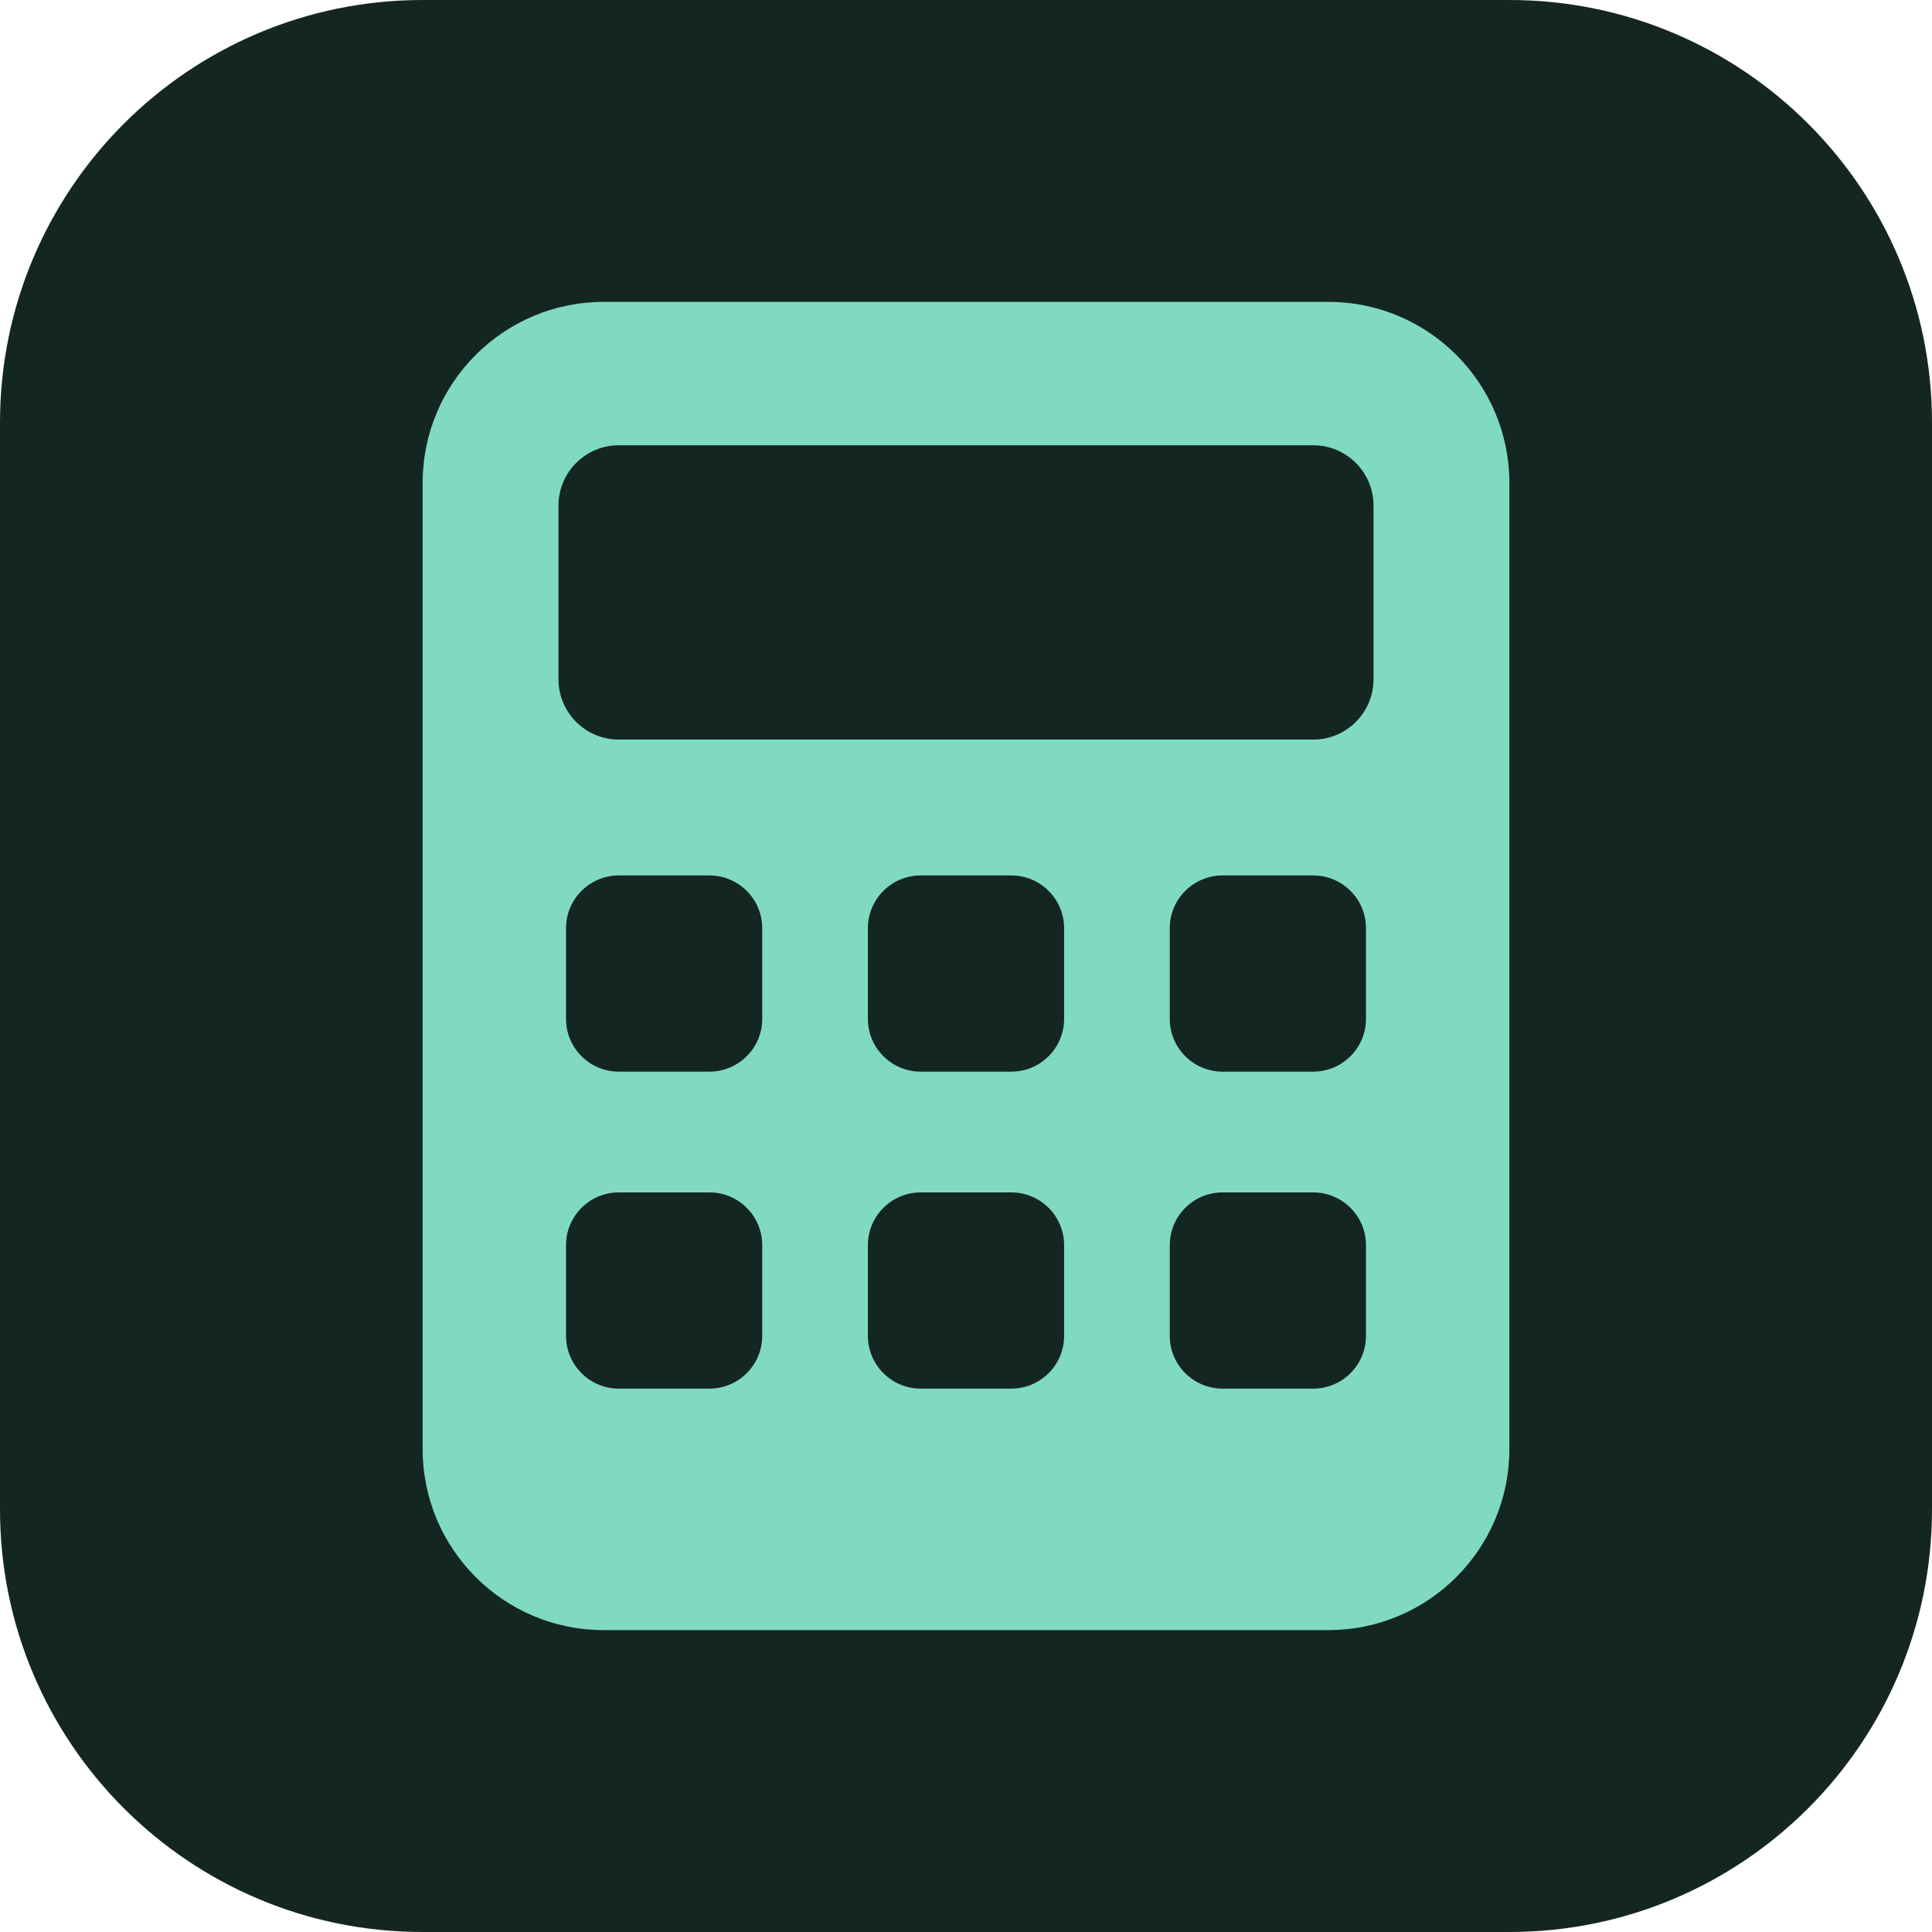
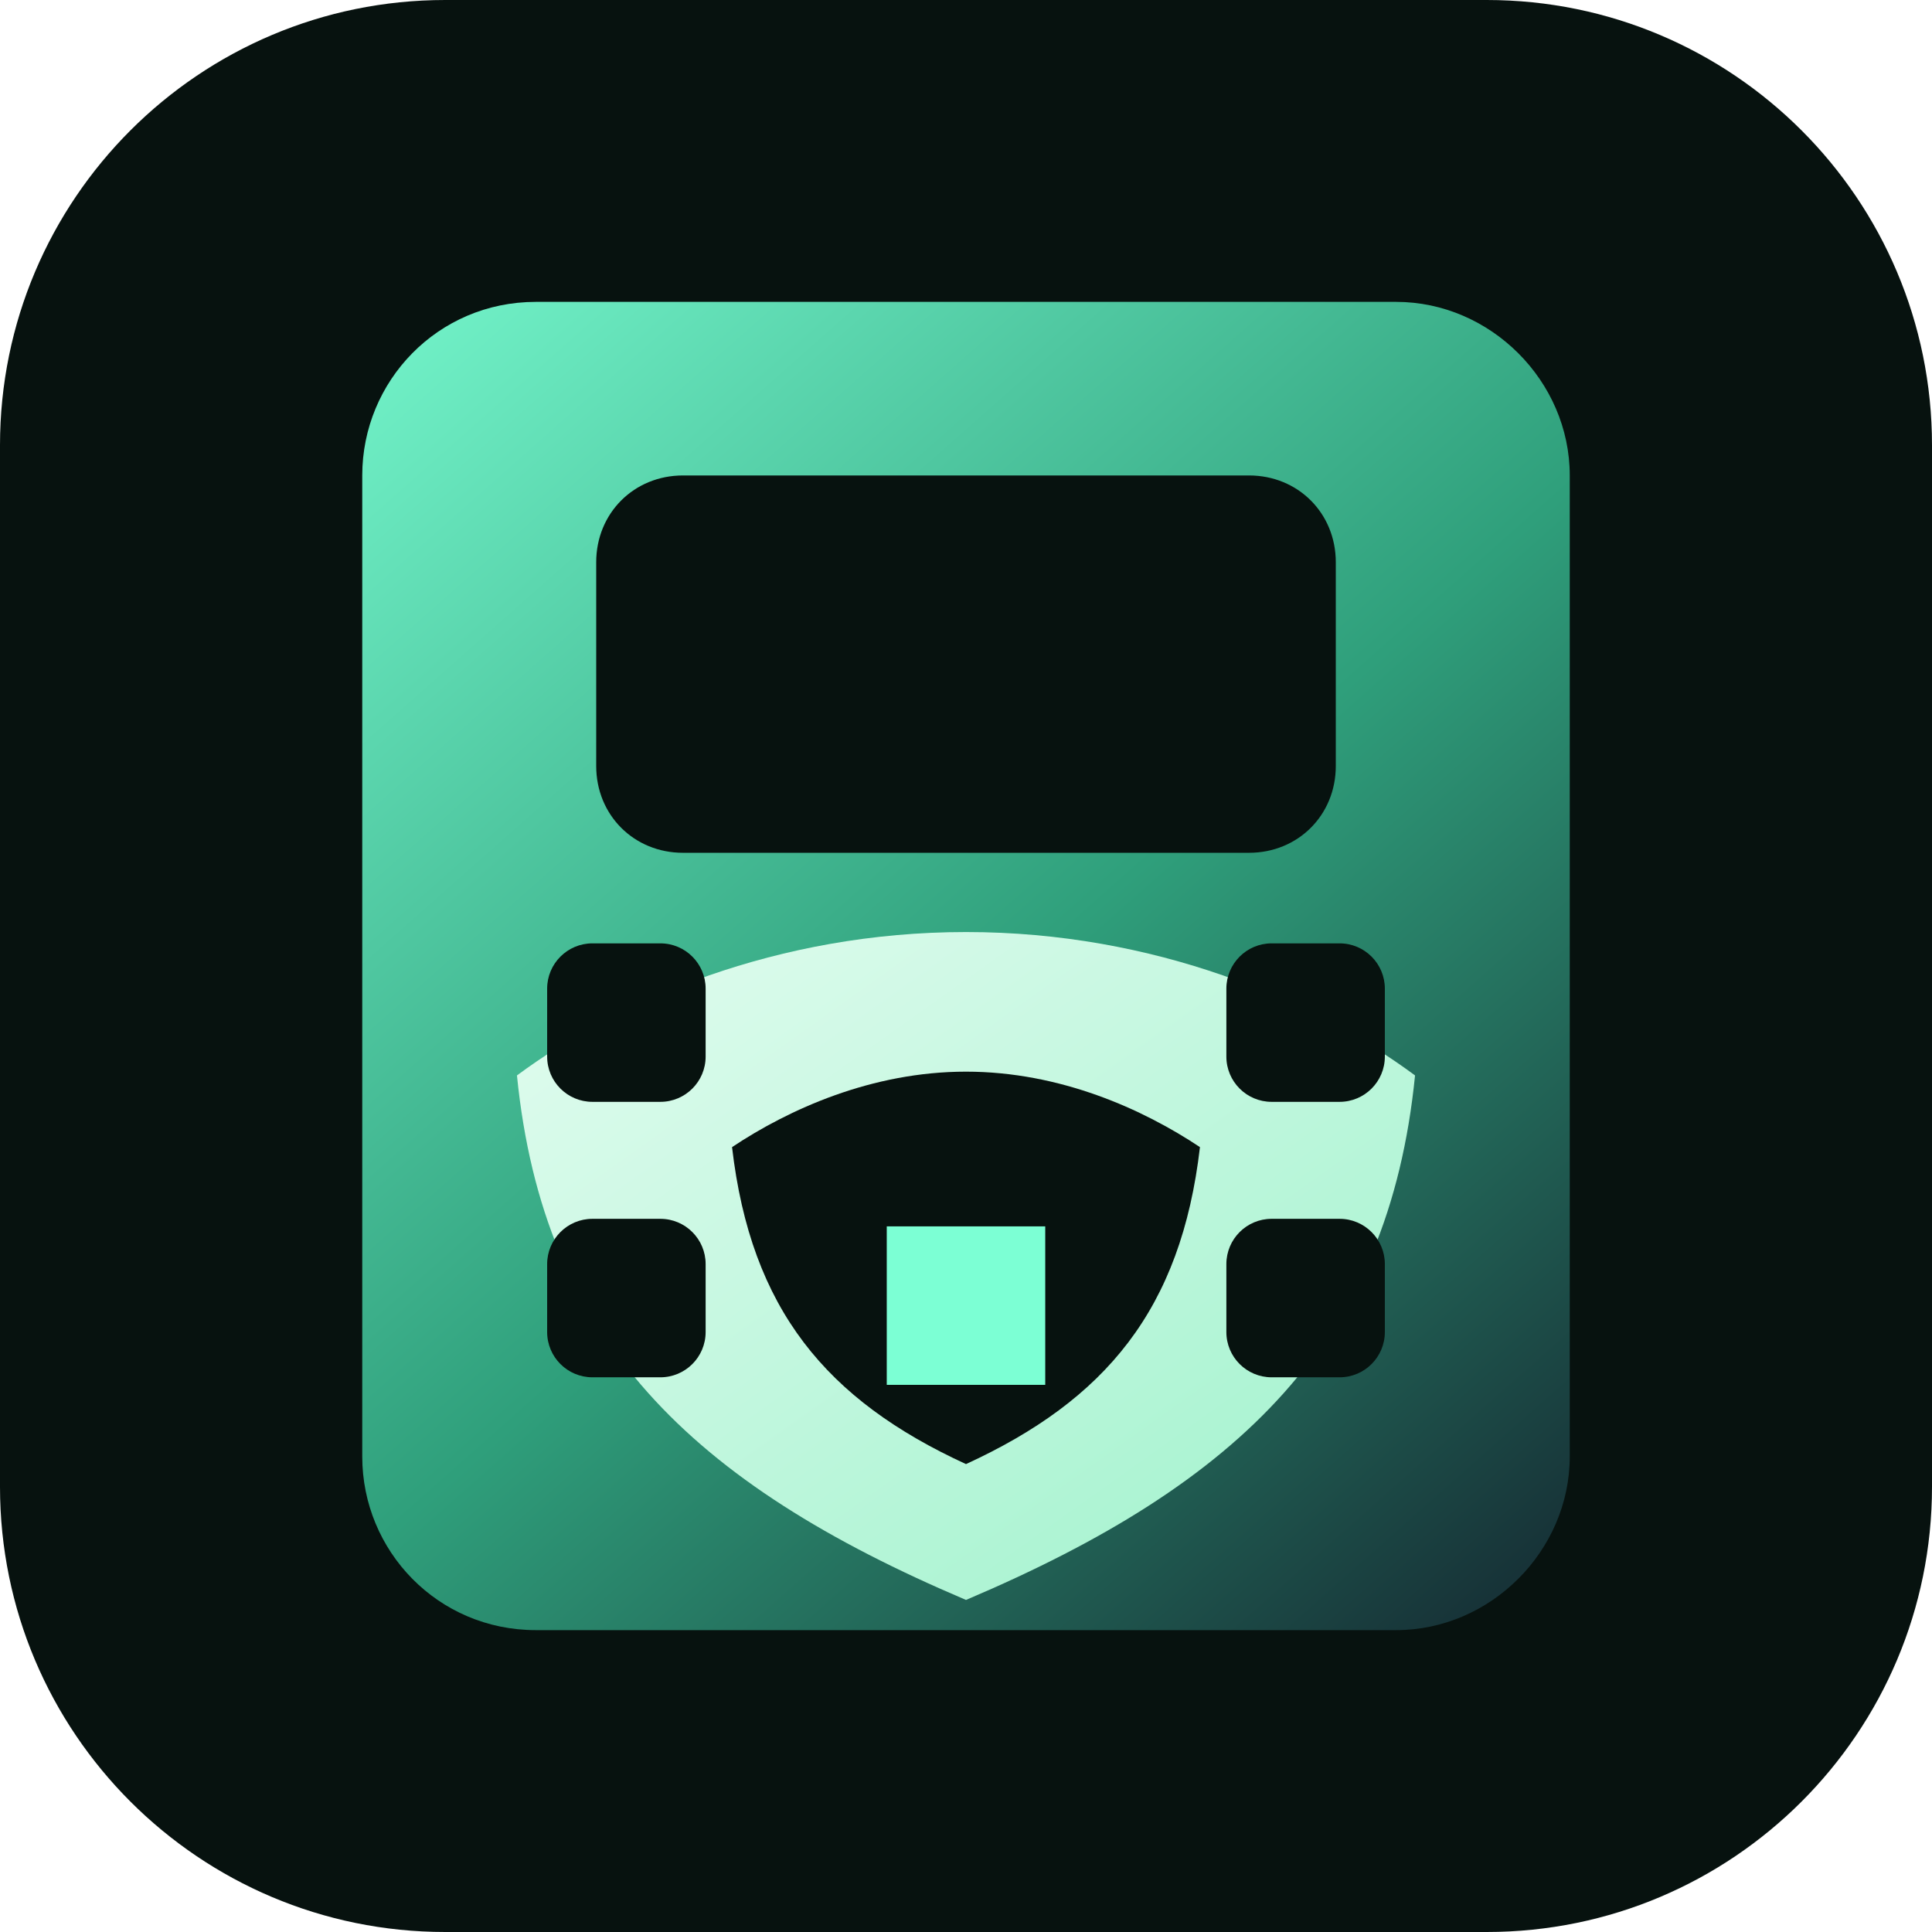
<svg xmlns="http://www.w3.org/2000/svg" width="512" height="512" viewBox="0 0 512 512">
-   <rect width="512" height="512" rx="112" fill="#142622" />
-   <rect x="112" y="80" width="288" height="352" rx="48" fill="#80dac0" />
-   <rect x="148" y="118" width="216" height="78" rx="16" fill="#142622" />
-   <g fill="#142622">
-     <rect x="150" y="232" width="52" height="52" rx="14" />
-     <rect x="230" y="232" width="52" height="52" rx="14" />
-     <rect x="310" y="232" width="52" height="52" rx="14" />
-     <rect x="150" y="316" width="52" height="52" rx="14" />
-     <rect x="230" y="316" width="52" height="52" rx="14" />
-     <rect x="310" y="316" width="52" height="52" rx="14" />
+   <defs>
+     <linearGradient id="a" x1="80" y1="54" x2="436" y2="456" gradientUnits="userSpaceOnUse">
+       <stop stop-color="#7cffd4" />
+       <stop offset=".52" stop-color="#2f9f7b" />
+       <stop offset="1" stop-color="#111827" />
+     </linearGradient>
+     <linearGradient id="b" x1="158" y1="126" x2="350" y2="396" gradientUnits="userSpaceOnUse">
+       <stop stop-color="#f8fffb" />
+       <stop offset="1" stop-color="#a7f3d0" />
+     </linearGradient>
+   </defs>
+   <rect width="512" height="512" rx="118" fill="#07120f" />
+   <path d="M96 126c0-25 20-46 46-46h228c25 0 46 21 46 46v260c0 25-21 46-46 46H142c-26 0-46-21-46-46V126Z" fill="url(#a)" />
+   <path d="M158 149c0-13 10-23 23-23h150c13 0 23 10 23 23v54c0 13-10 23-23 23H181c-13 0-23-10-23-23v-54Z" fill="#07120f" />
+   <path d="M256 247c50 0 92 18 119 38-7 70-46 108-119 139-73-31-112-69-119-139 27-20 69-38 119-38Z" fill="url(#b)" />
+   <path d="M256 284c25 0 47 10 62 20-5 43-25 67-62 84-37-17-57-41-62-84 15-10 37-20 62-20Z" fill="#07120f" />
+   <g fill="#07120f">
+     <rect x="145" y="250" width="42" height="42" rx="12" />
+     <rect x="325" y="250" width="42" height="42" rx="12" />
+     <rect x="145" y="323" width="42" height="42" rx="12" />
+     <rect x="325" y="323" width="42" height="42" rx="12" />
  </g>
+   <path d="M235 325h42v42h-42z" fill="#7cffd4" />
</svg>
